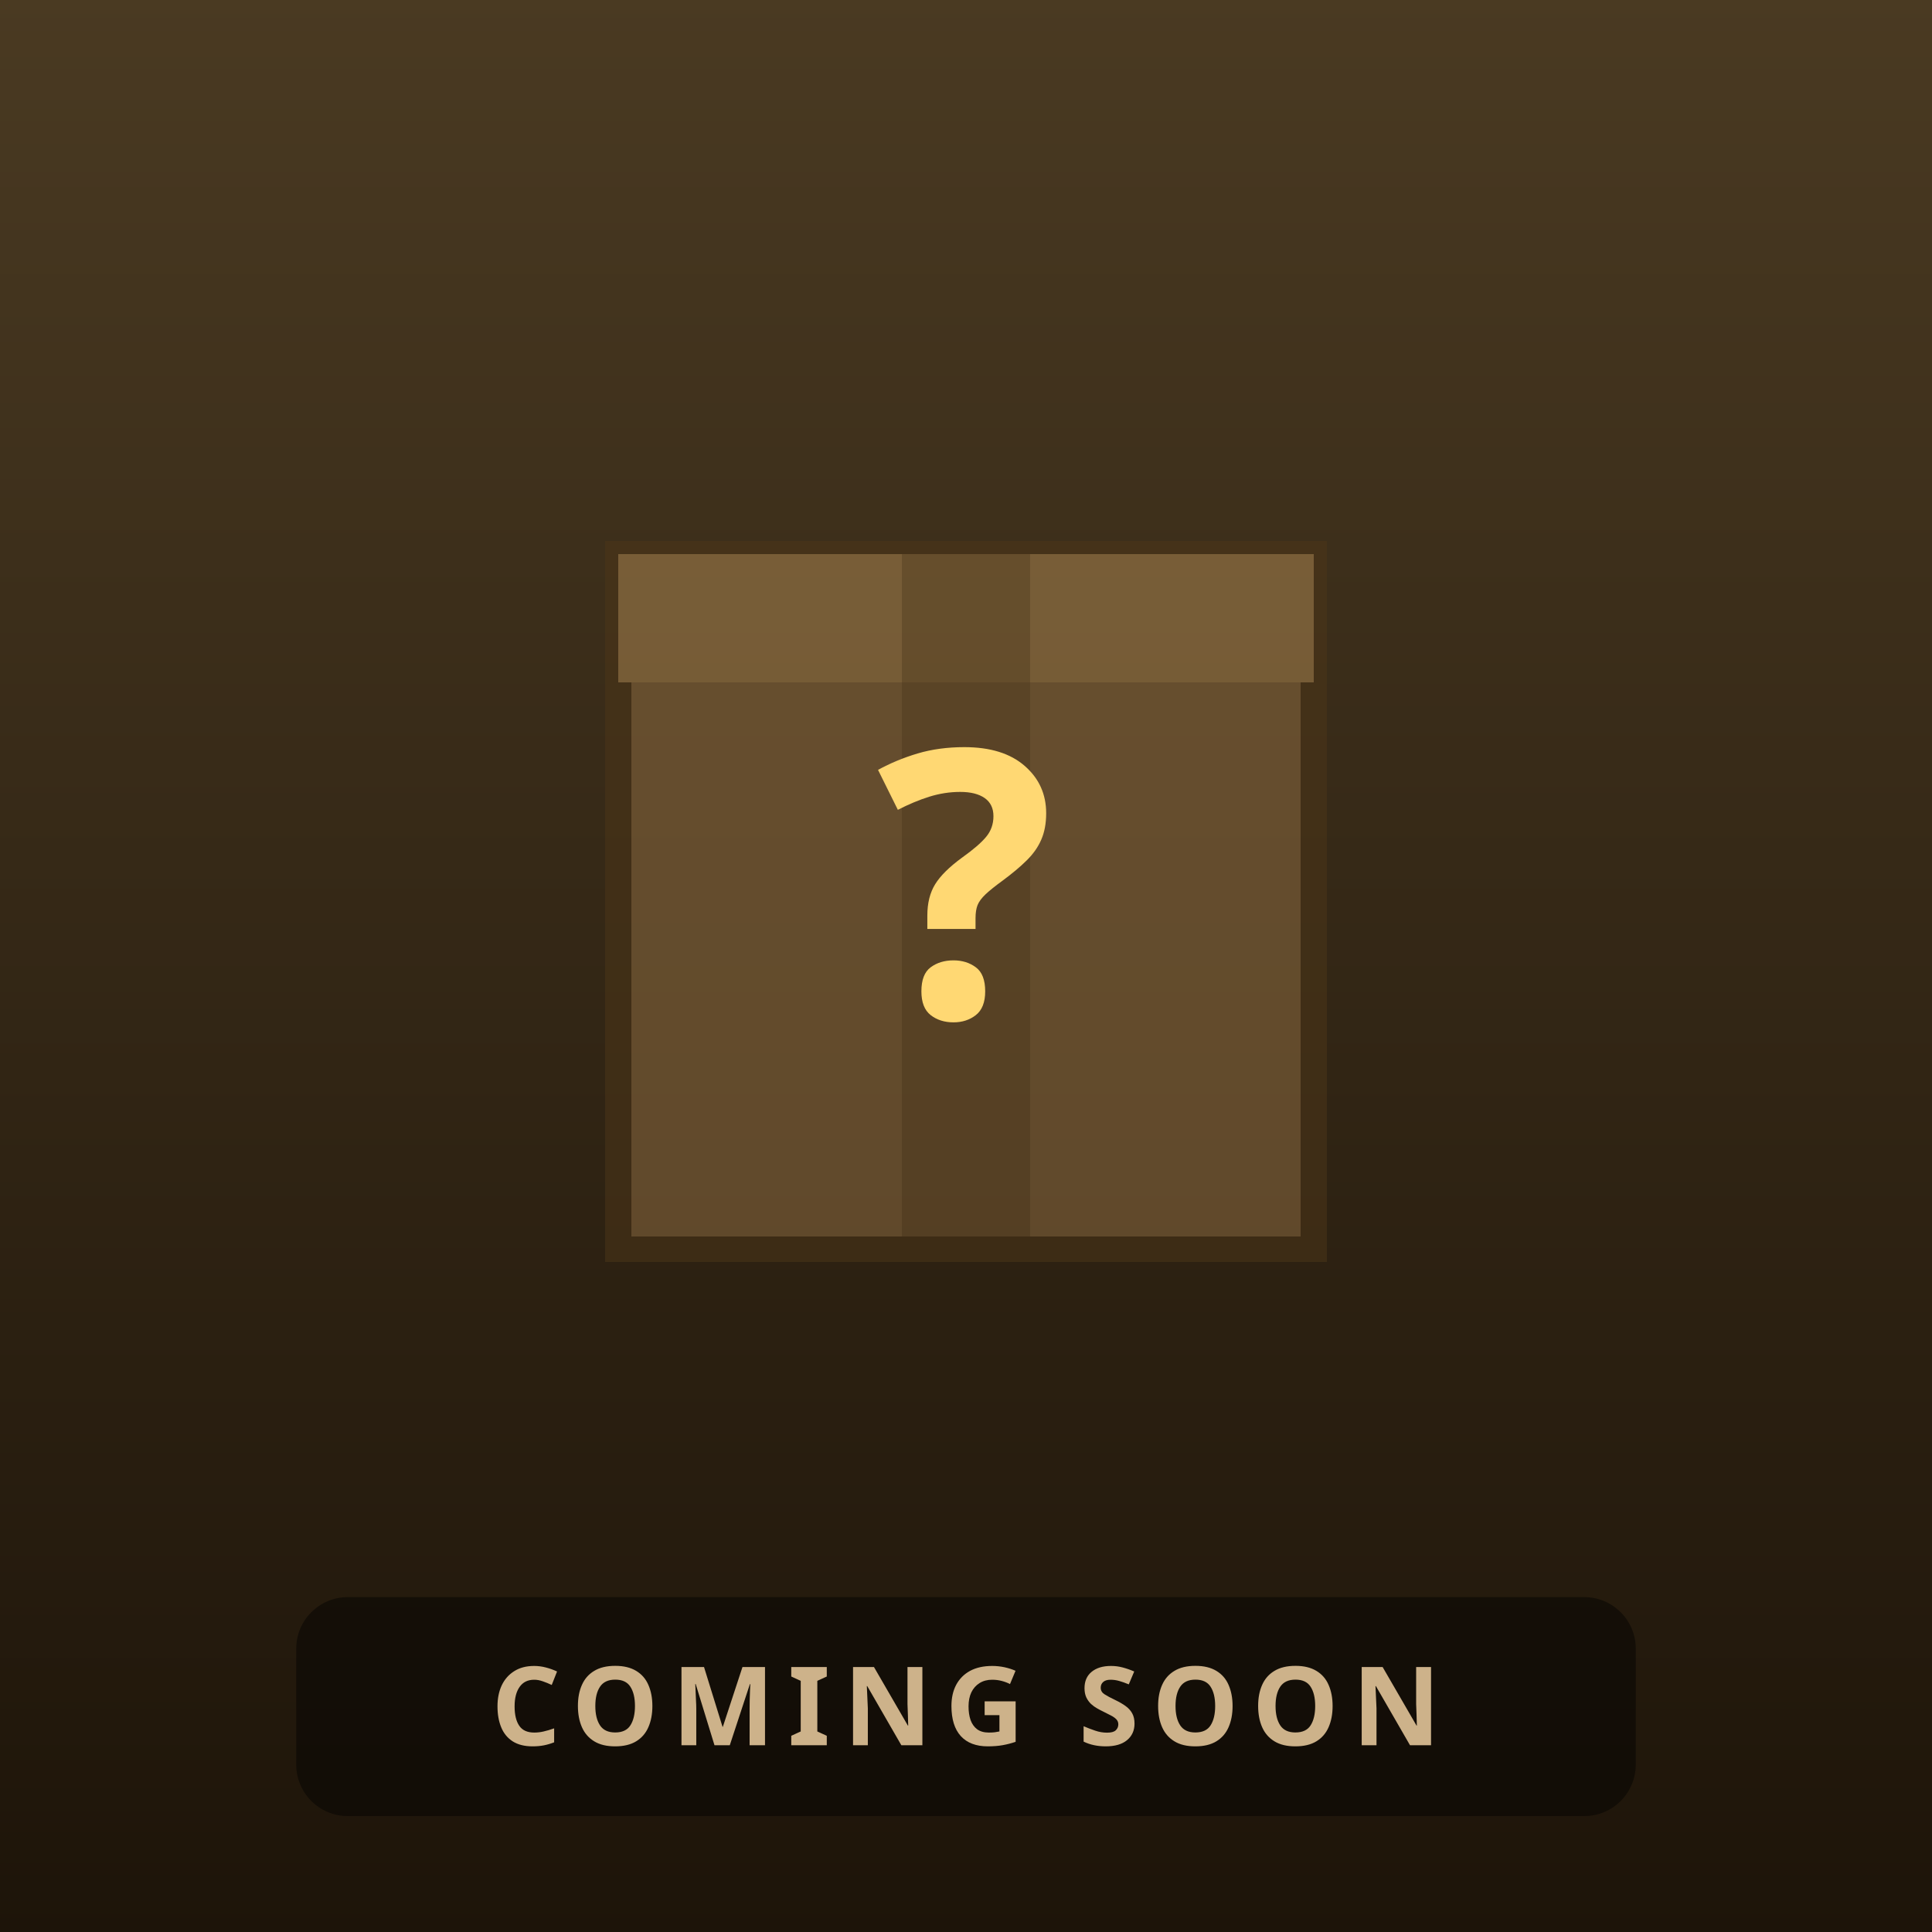
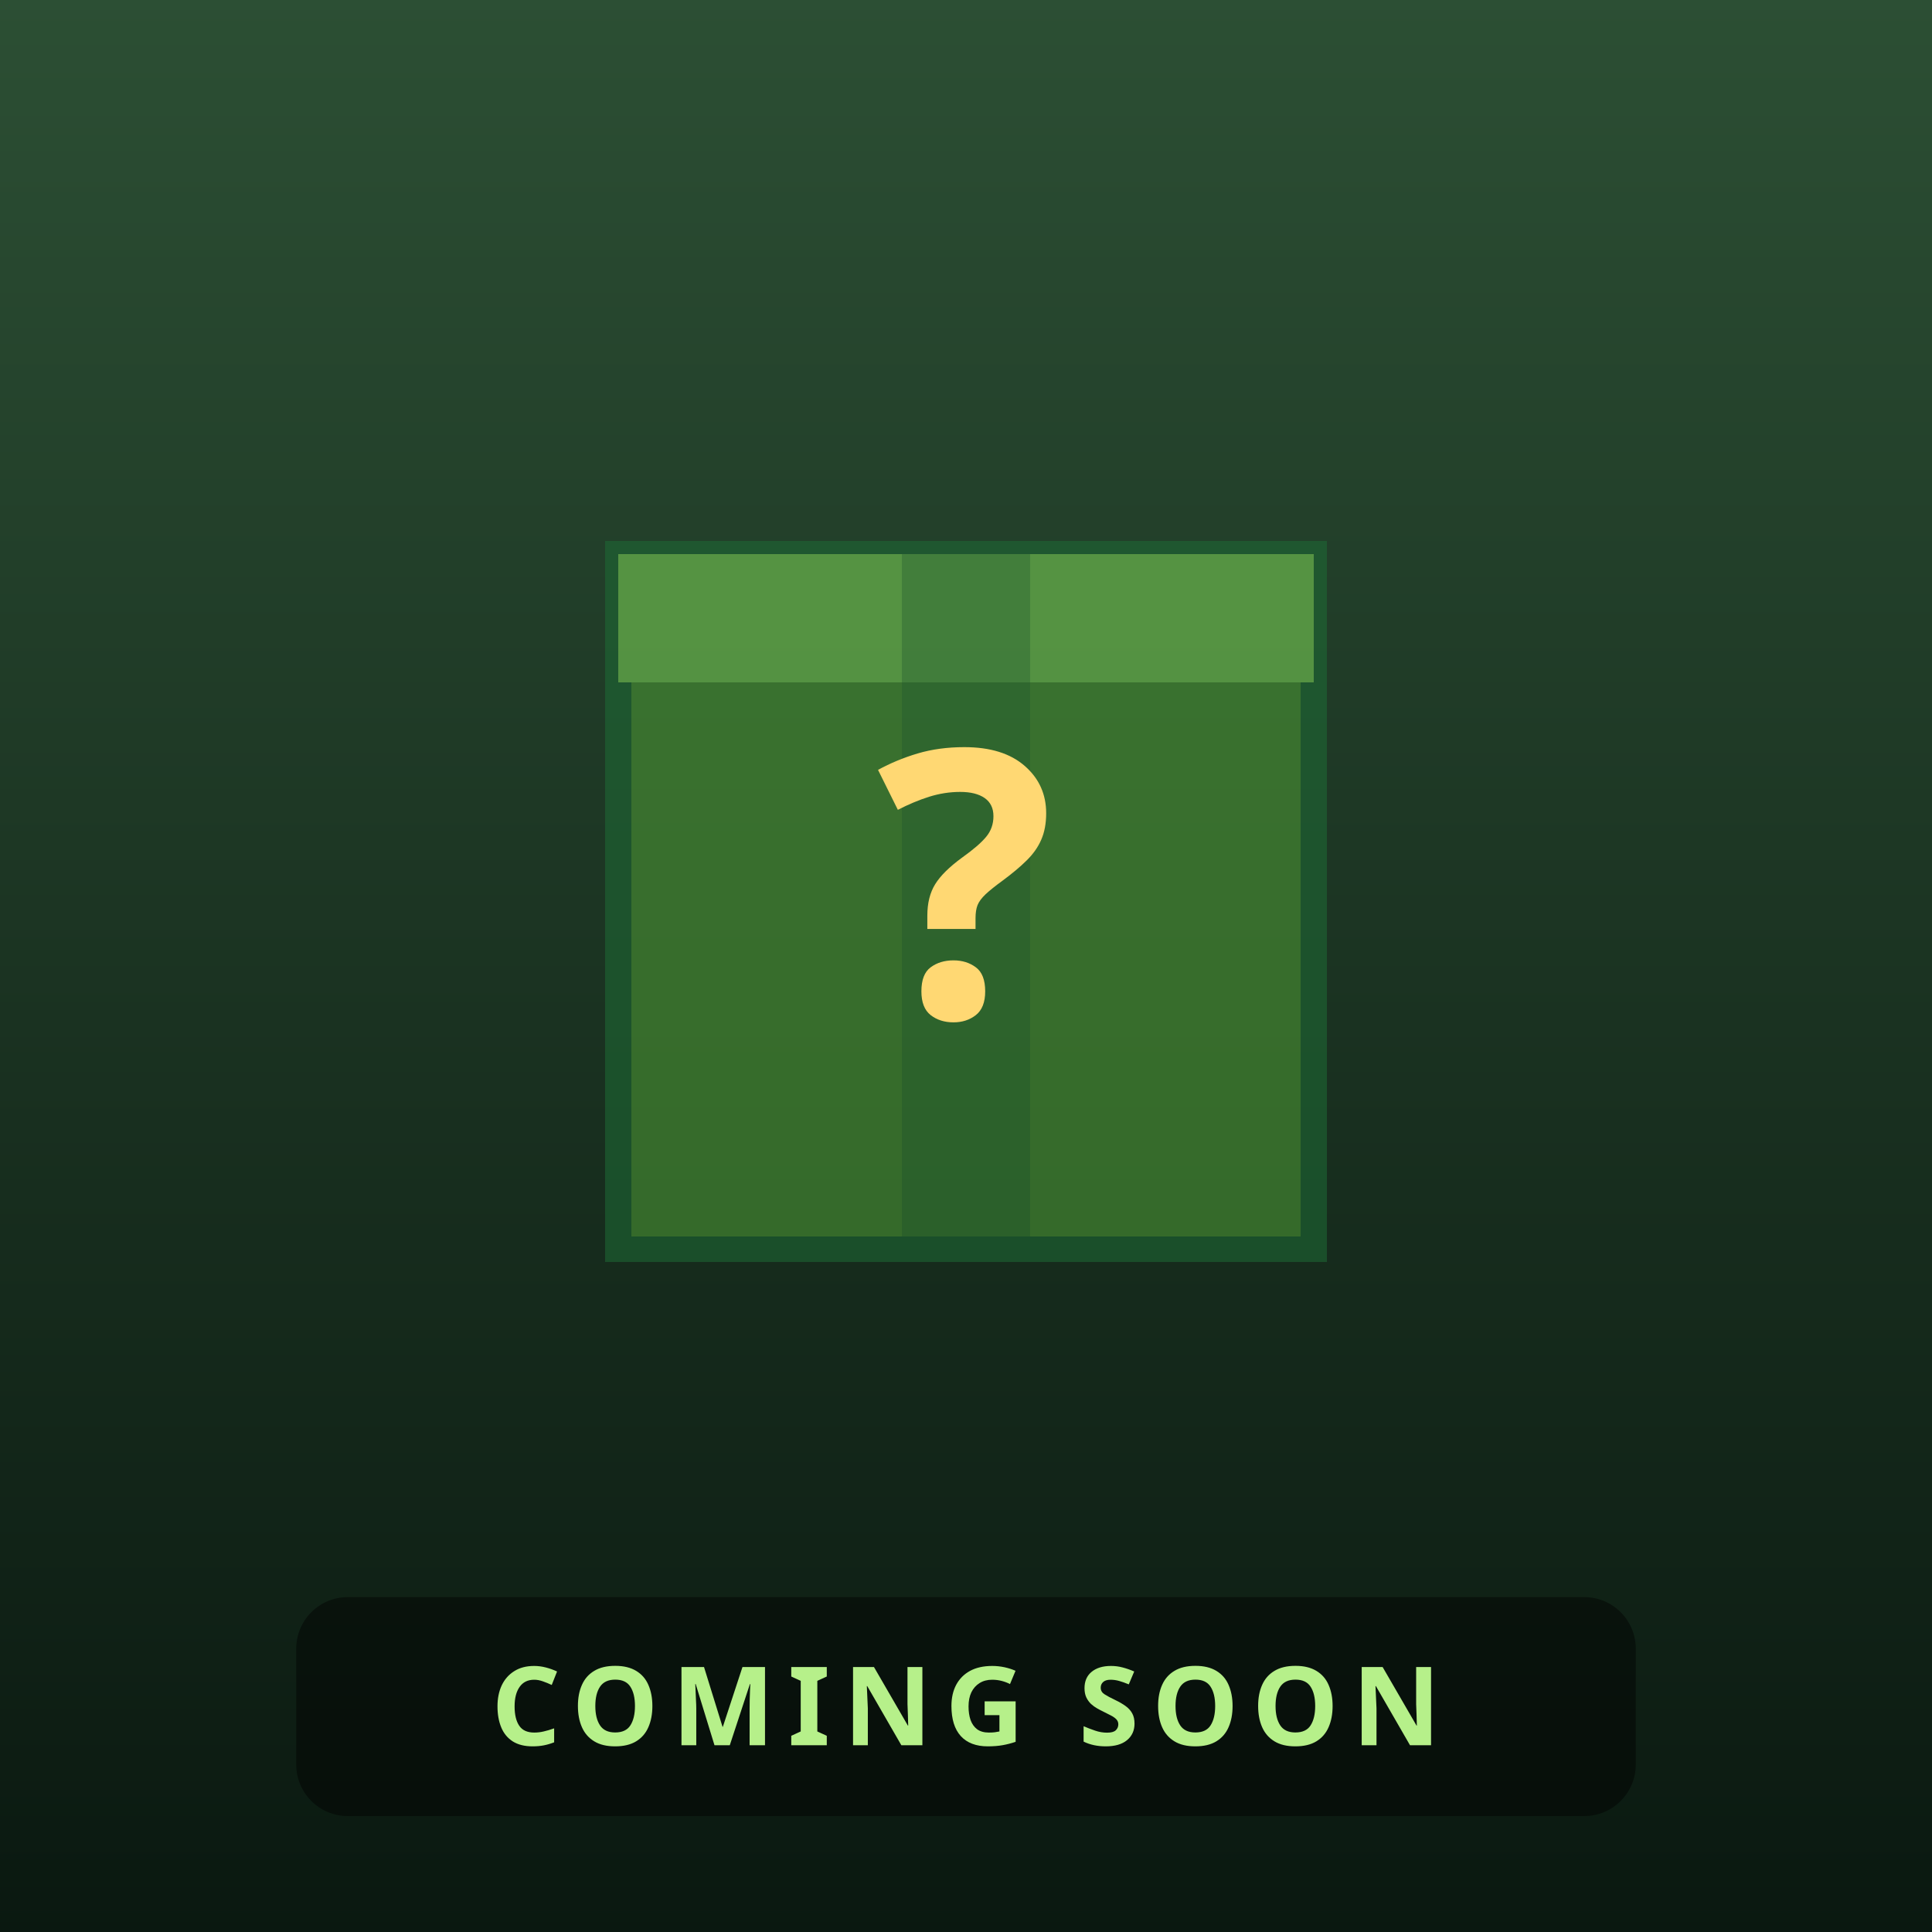
<svg xmlns="http://www.w3.org/2000/svg" viewBox="0 0 300 300">
  <defs>
    <linearGradient id="bg" x1="0" y1="0" x2="0" y2="1">
-       <stop offset="0%" stop-color="#4a3a22" />
-       <stop offset="100%" stop-color="#1d1409" />
+       <stop offset="0%" stop-color="#2c4f34" />
+       <stop offset="100%" stop-color="#0a1810" />
    </linearGradient>
  </defs>
  <rect width="300" height="300" fill="url(#bg)" />
  <g shape-rendering="crispEdges" opacity="0.55">
-     <rect x="96" y="86" width="108" height="108" fill="#8a6a3f" stroke="#4a3418" stroke-width="4" />
-     <rect x="96" y="86" width="108" height="20" fill="#a8834f" />
-     <rect x="140" y="86" width="20" height="108" fill="#4a3418" opacity="0.35" />
+     <rect x="96" y="86" width="108" height="108" fill="#4f9c34" stroke="#1d6b34" stroke-width="4" />
+     <rect x="96" y="86" width="108" height="20" fill="#7fd858" />
+     <rect x="140" y="86" width="20" height="108" fill="#1d6b34" opacity="0.35" />
  </g>
  <text x="150" y="158" text-anchor="middle" font-family="Verdana" font-size="58" font-weight="bold" fill="#ffd873">?</text>
  <rect x="46" y="248" width="208" height="34" rx="8" fill="rgba(0,0,0,0.45)" />
-   <text x="150" y="271" text-anchor="middle" font-family="Verdana" font-size="17" font-weight="bold" letter-spacing="2" fill="#cdb28a">COMING SOON</text>
+   <text x="150" y="271" text-anchor="middle" font-family="Verdana" font-size="17" font-weight="bold" letter-spacing="2" fill="#b6f08a">COMING SOON</text>
</svg>
